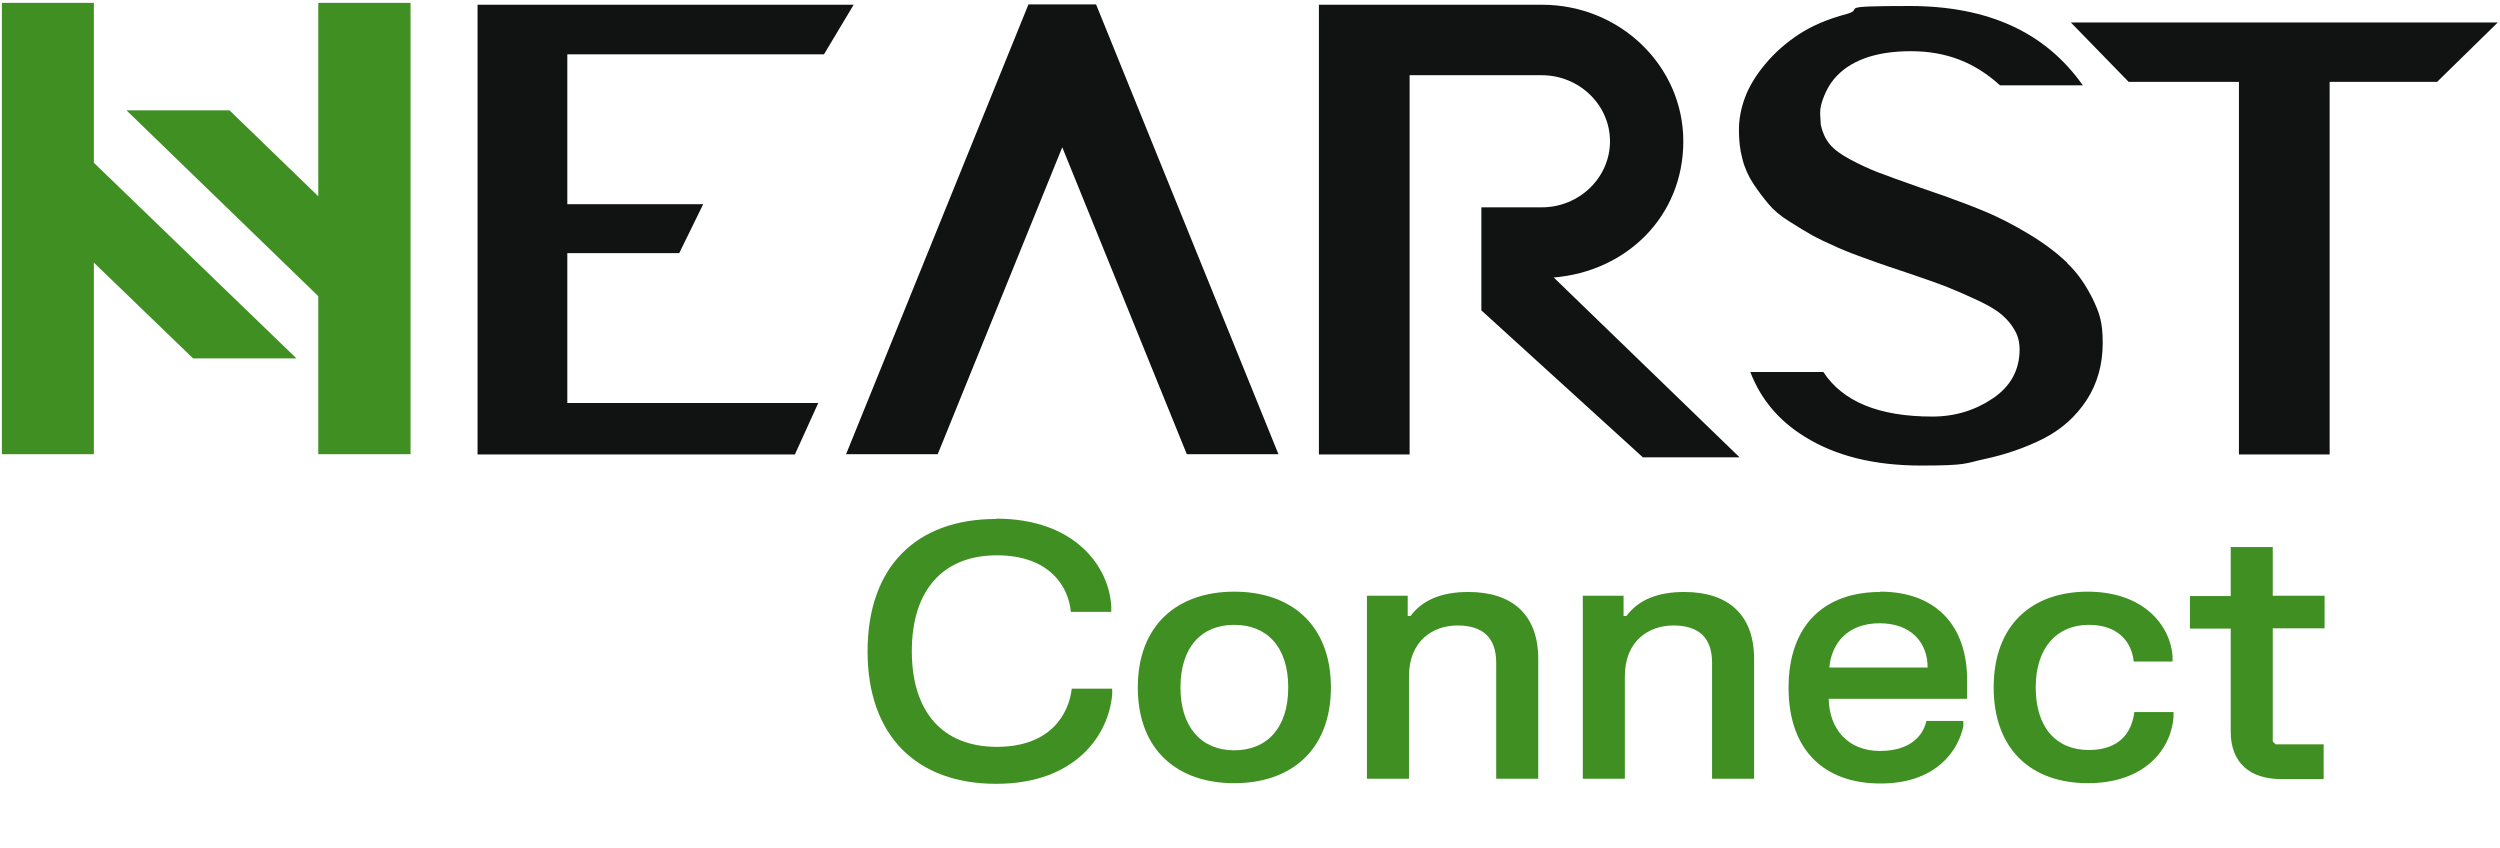
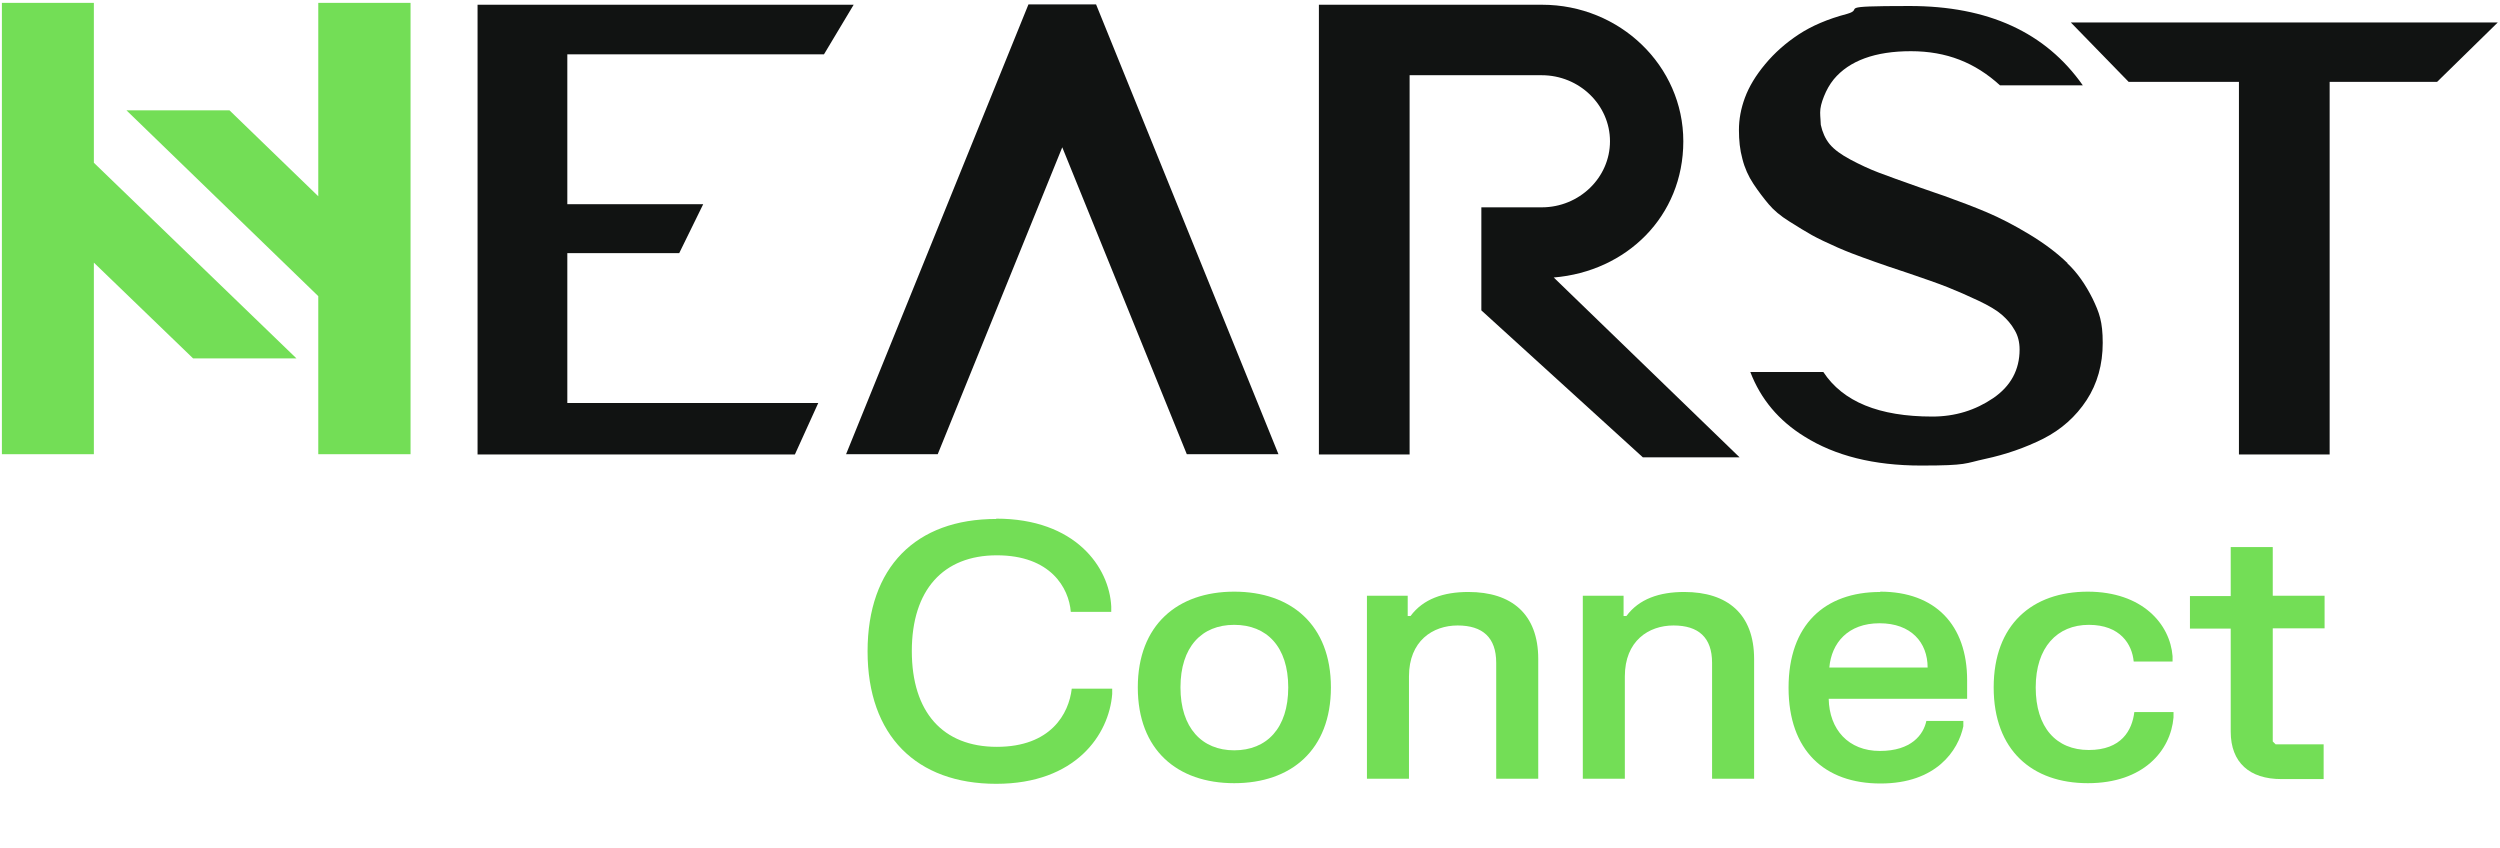
<svg xmlns="http://www.w3.org/2000/svg" id="Calque_1" version="1.1" viewBox="572 466 791 268" preserveAspectRatio="xMidYMid meet">
  <defs>
    <style>
      .st0 {
        fill: #111312;
      }

      .st1 {
-         fill: #3f8f22;
+         fill: #73de56;
      }
    </style>
  </defs>
  <g>
    <path class="st0" d="M751.5,546.1v47.4h79.4l-7.4,16.3h-100.4v-142.3h119l-9.4,15.7h-81.2v47.4h43l-7.6,15.5h-35.4,0Z" />
    <path class="st0" d="M1227.2,473.1h135.1l-19.2,18.8h-34v117.9h-28.7v-117.9h-34.9l-18.3-18.8h0Z" />
    <path class="st0" d="M1040.6,531.6h19.2c11.9,0,21.6-9.4,21.6-20.9s-9.7-20.9-21.6-20.9h-41.8v120h-28.7v-142.3h70.6c24.7,0,44.7,19.4,44.7,43.2s-18,41.2-41,43.1l58.8,56.9h-30.6l-51.1-46.5v-32.6h0Z" />
    <path class="st0" d="M918.7,467.4h-21.3l-57.7,142.3h29l39.4-97.1,39.4,97.1h29l-57.7-142.3h-.1Z" />
    <path class="st0" d="M1226,549.1c-3.2-3.1-7.2-6.1-12-9s-9.3-5.2-13.3-6.9-8.5-3.4-13.5-5.2c-2.2-.8-4.8-1.6-7.8-2.7-5.7-2-10.1-3.6-13-4.7-2.9-1.1-5.9-2.5-8.9-4.1s-5.2-3.2-6.6-4.9c-1.4-1.7-2.3-3.8-2.8-6.1,0-1.1-.2-2.4-.2-3.9s.4-3.1,1.2-5.1c.8-2,1.8-3.8,3.1-5.4,4.9-5.9,13.1-8.9,24.4-8.9s20.3,3.6,28.2,10.8h26.2c-11.8-16.8-30-25.1-54.8-25.1s-13.8.8-19.8,2.5c-6.1,1.6-11.2,3.8-15.3,6.5-4.1,2.7-7.6,5.8-10.6,9.4s-5.1,7.1-6.4,10.6-1.9,6.9-1.9,10.2.3,6.3,1.1,9.2c.7,2.8,1.9,5.5,3.5,7.9s3.2,4.5,4.8,6.4c1.6,1.9,3.7,3.7,6.6,5.5,2.8,1.8,5.2,3.2,7.1,4.3,2,1.1,4.7,2.4,8.1,3.9s6.2,2.5,8.1,3.2,4.7,1.7,8.2,2.9l5.7,1.9c5.6,1.9,9.9,3.4,12.9,4.6,3,1.2,6.2,2.6,9.6,4.2,3.4,1.6,5.9,3.1,7.5,4.5s3,3,4,4.8c1.1,1.8,1.6,3.9,1.6,6.2,0,6.4-2.8,11.6-8.4,15.4-5.6,3.8-12,5.8-19.2,5.8-16.9,0-28.3-4.7-34.5-14.1h-23.1c3.3,8.6,9,15.4,17.1,20.4,9.7,6.1,22,9.2,36.9,9.2s13.8-.7,20.3-2.1c6.5-1.4,12.6-3.5,18.4-6.4,5.7-2.9,10.3-7,13.7-12.2,3.4-5.2,5.1-11.3,5.1-18.1s-1.1-9.6-3.2-14c-2.2-4.4-4.8-8.2-8-11.2h0v-.2h0Z" />
    <polygon class="st1" points="601.7 466.9 572.6 466.9 572.6 609.7 601.7 609.7 601.7 549.1 633.1 579.4 665.8 579.4 601.7 517.5 601.7 466.9" />
    <polygon class="st1" points="672.7 466.9 672.7 528.1 644.6 500.9 612 500.9 672.7 559.7 672.7 609.7 701.9 609.7 701.9 466.9 672.7 466.9" />
  </g>
  <g>
    <path class="st1" d="M887.2,630.1c25.1,0,35.8,15.4,36.4,27.8v1.7h-12.8c-.6-7.6-6.4-17.9-23.4-17.9s-26.9,11-26.9,30.3,9.8,30.3,26.9,30.3,22.8-10.5,23.7-18.4h12.8v1.7c-1,12.8-11.5,28.4-36.7,28.4s-40.7-15.2-40.7-41.9,15.3-41.9,40.7-41.9h0Z" />
    <path class="st1" d="M962.5,653.2c18,0,30.6,10.5,30.6,30.3s-12.6,30.3-30.6,30.3-30.5-10.5-30.5-30.3,12.6-30.3,30.5-30.3ZM962.5,703.4c10.3,0,17.1-7,17.1-19.9s-6.8-19.8-17.1-19.8-17,7-17,19.8,6.8,19.9,17,19.9Z" />
    <path class="st1" d="M1017.4,654.5v6.4h.9c4-5.4,10.4-7.6,18.3-7.6,13.7,0,22.1,7,22.1,21.2v37.9h-13.3v-36.7c0-8-4.3-11.8-12.2-11.8s-15.4,4.9-15.4,16.1v32.4h-13.3v-57.9h12.9Z" />
    <path class="st1" d="M1085.7,654.5v6.4h.9c4-5.4,10.4-7.6,18.3-7.6,13.7,0,22.1,7,22.1,21.2v37.9h-13.3v-36.7c0-8-4.3-11.8-12.2-11.8s-15.4,4.9-15.4,16.1v32.4h-13.3v-57.9h12.9Z" />
    <path class="st1" d="M1166.9,653.2c17.4,0,27.5,10.5,27.5,28v5.9h-43.8c.2,9.7,6.2,16.5,16.2,16.5s13.8-5.2,14.7-9.5h11.7v1.7c-1.6,7.6-8.5,18.1-26.2,18.1s-29.1-10.4-29.1-30.3,11.4-30.3,29-30.3h0ZM1181.9,677.2c0-7.9-5.2-14-15.2-14s-15.2,6.2-15.9,14h31.1Z" />
    <path class="st1" d="M1232.5,653.2c17.4,0,26.1,10.3,26.9,20.4v1.7h-12.3c-.5-5.4-4.2-11.6-14.2-11.6s-16.8,7.1-16.8,19.8,6.5,19.8,16.8,19.8,13.7-6.2,14.4-12h12.4v1.7c-.9,10.5-9.5,20.8-27.1,20.8s-29.8-10.4-29.8-30.3,12.2-30.3,29.8-30.3h-.1Z" />
    <path class="st1" d="M1277.8,654.5v-15.4h13.3v15.4h16.4v10.3h-16.4v35.8l.9.9h15.2v11h-13.4c-10,0-16-5.2-16-15v-32.6h-12.9v-10.3h12.9Z" />
  </g>
</svg>
